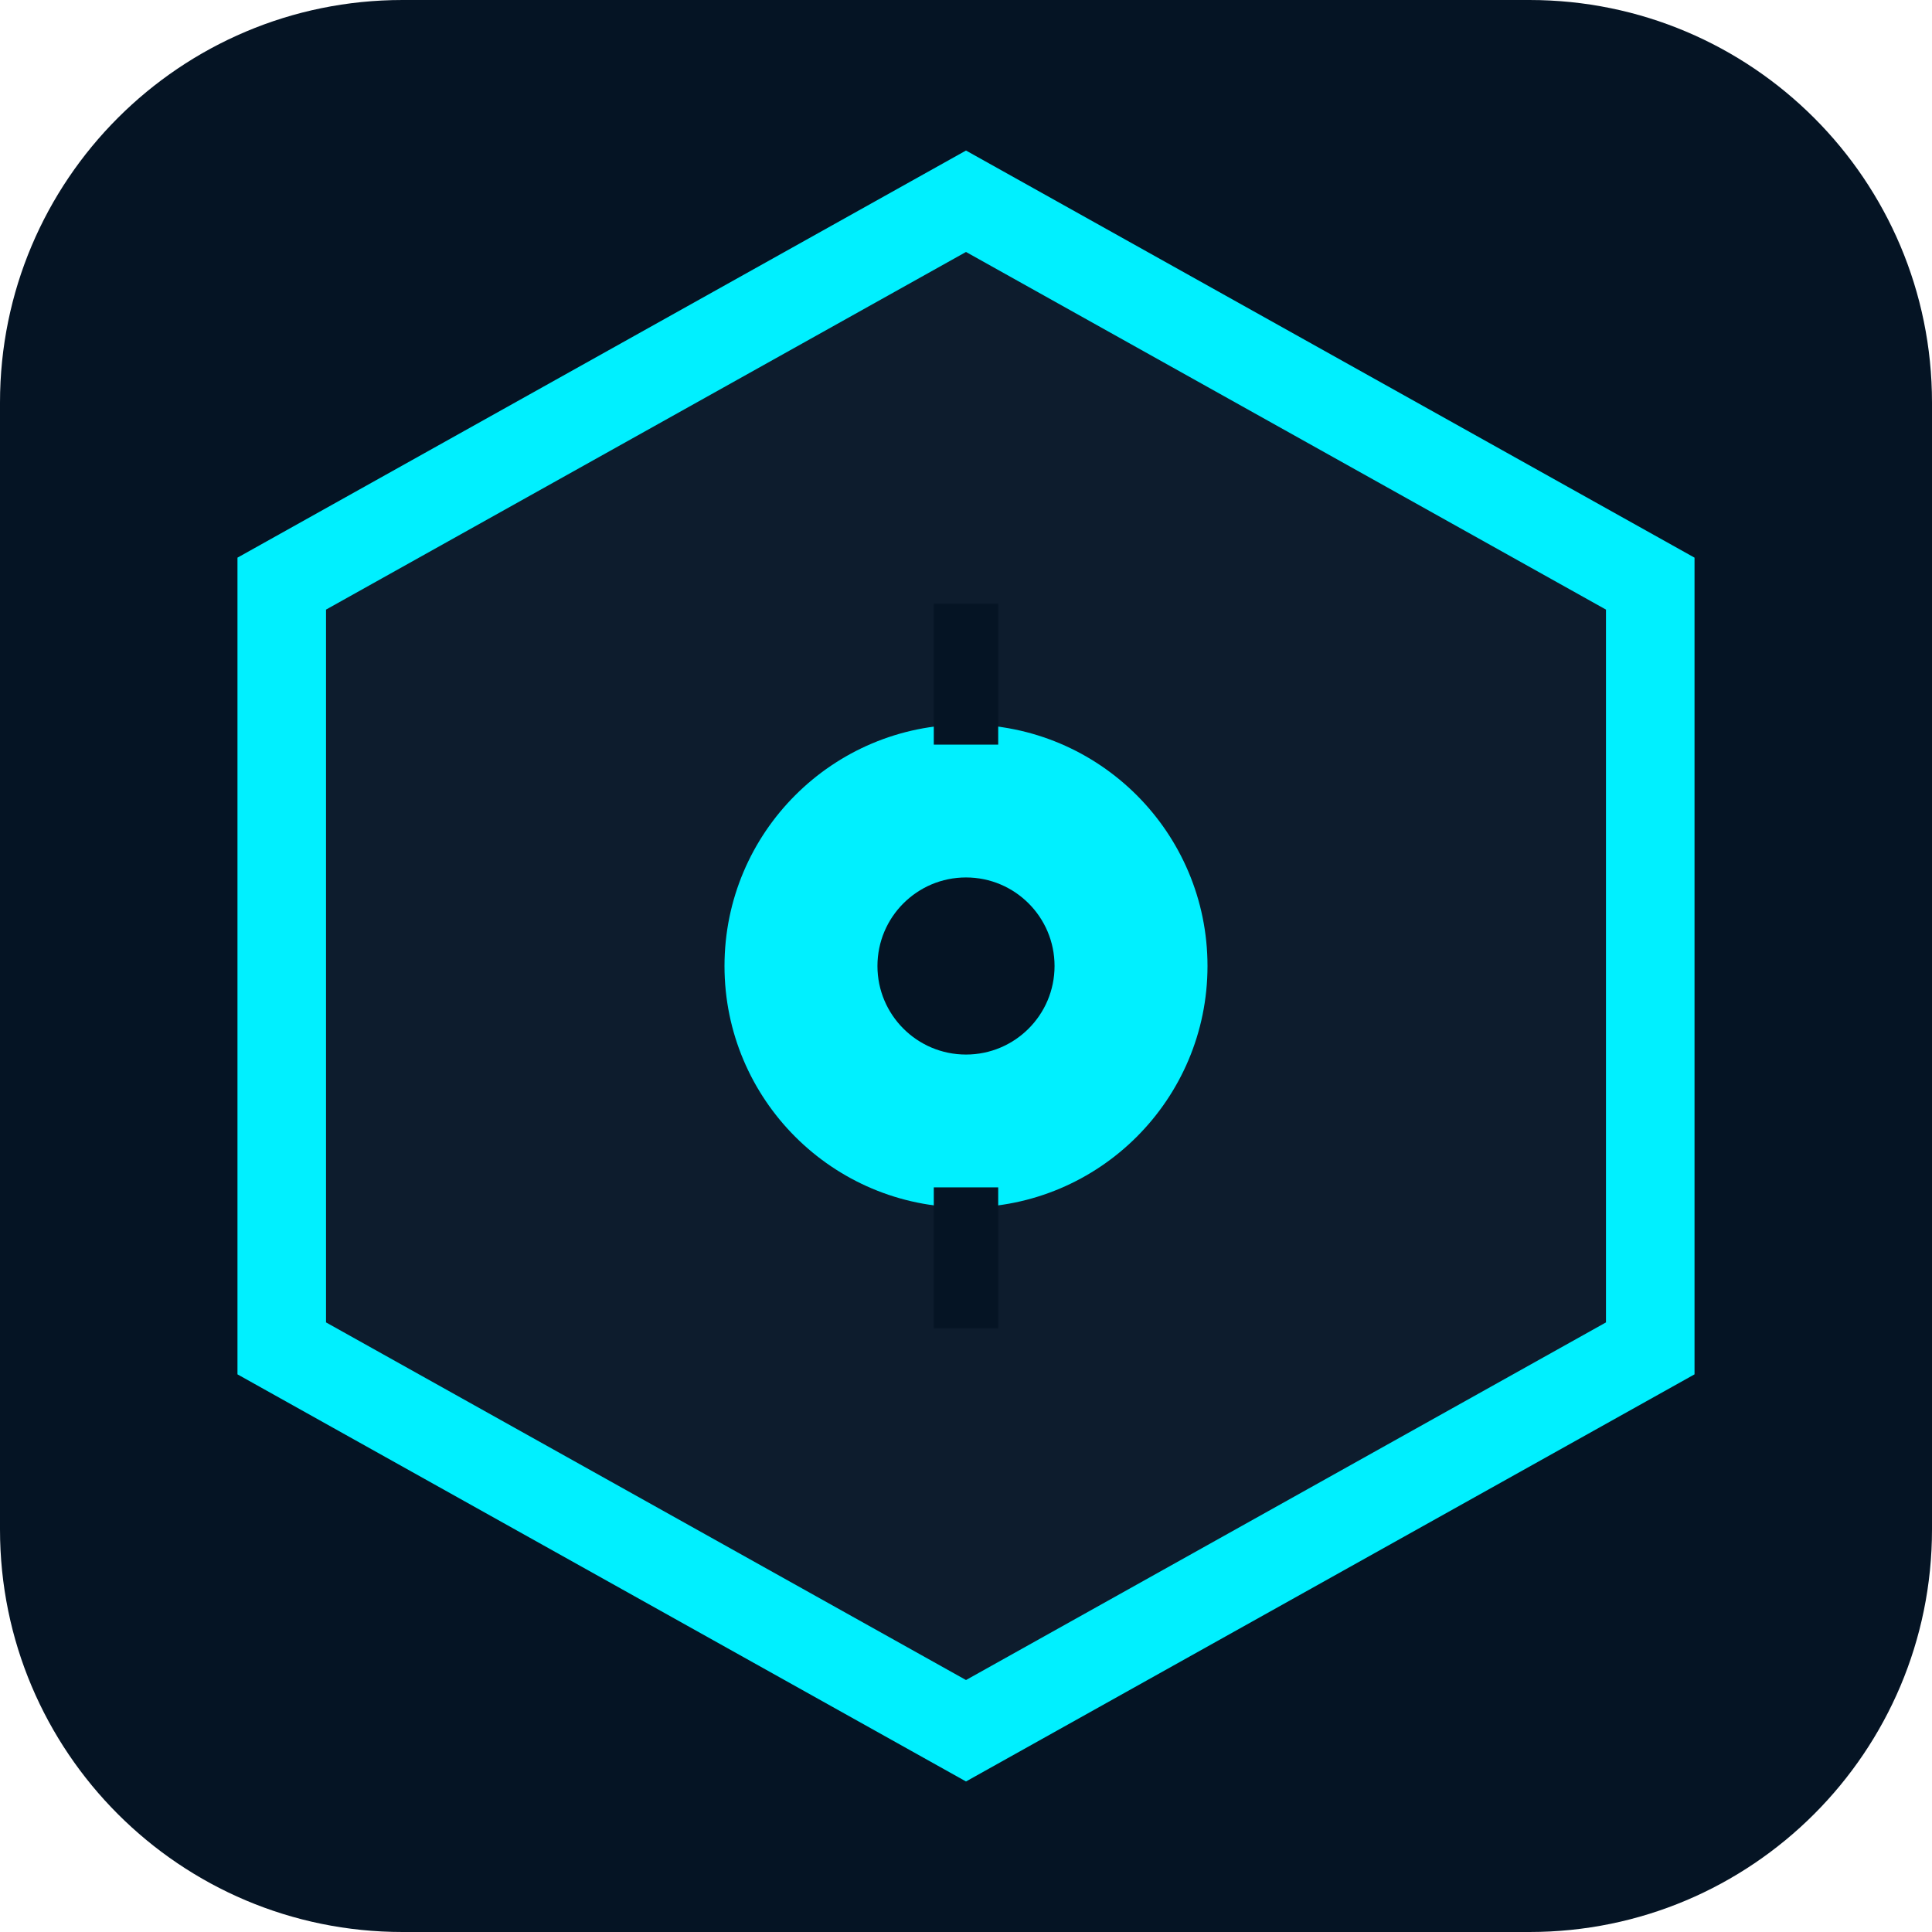
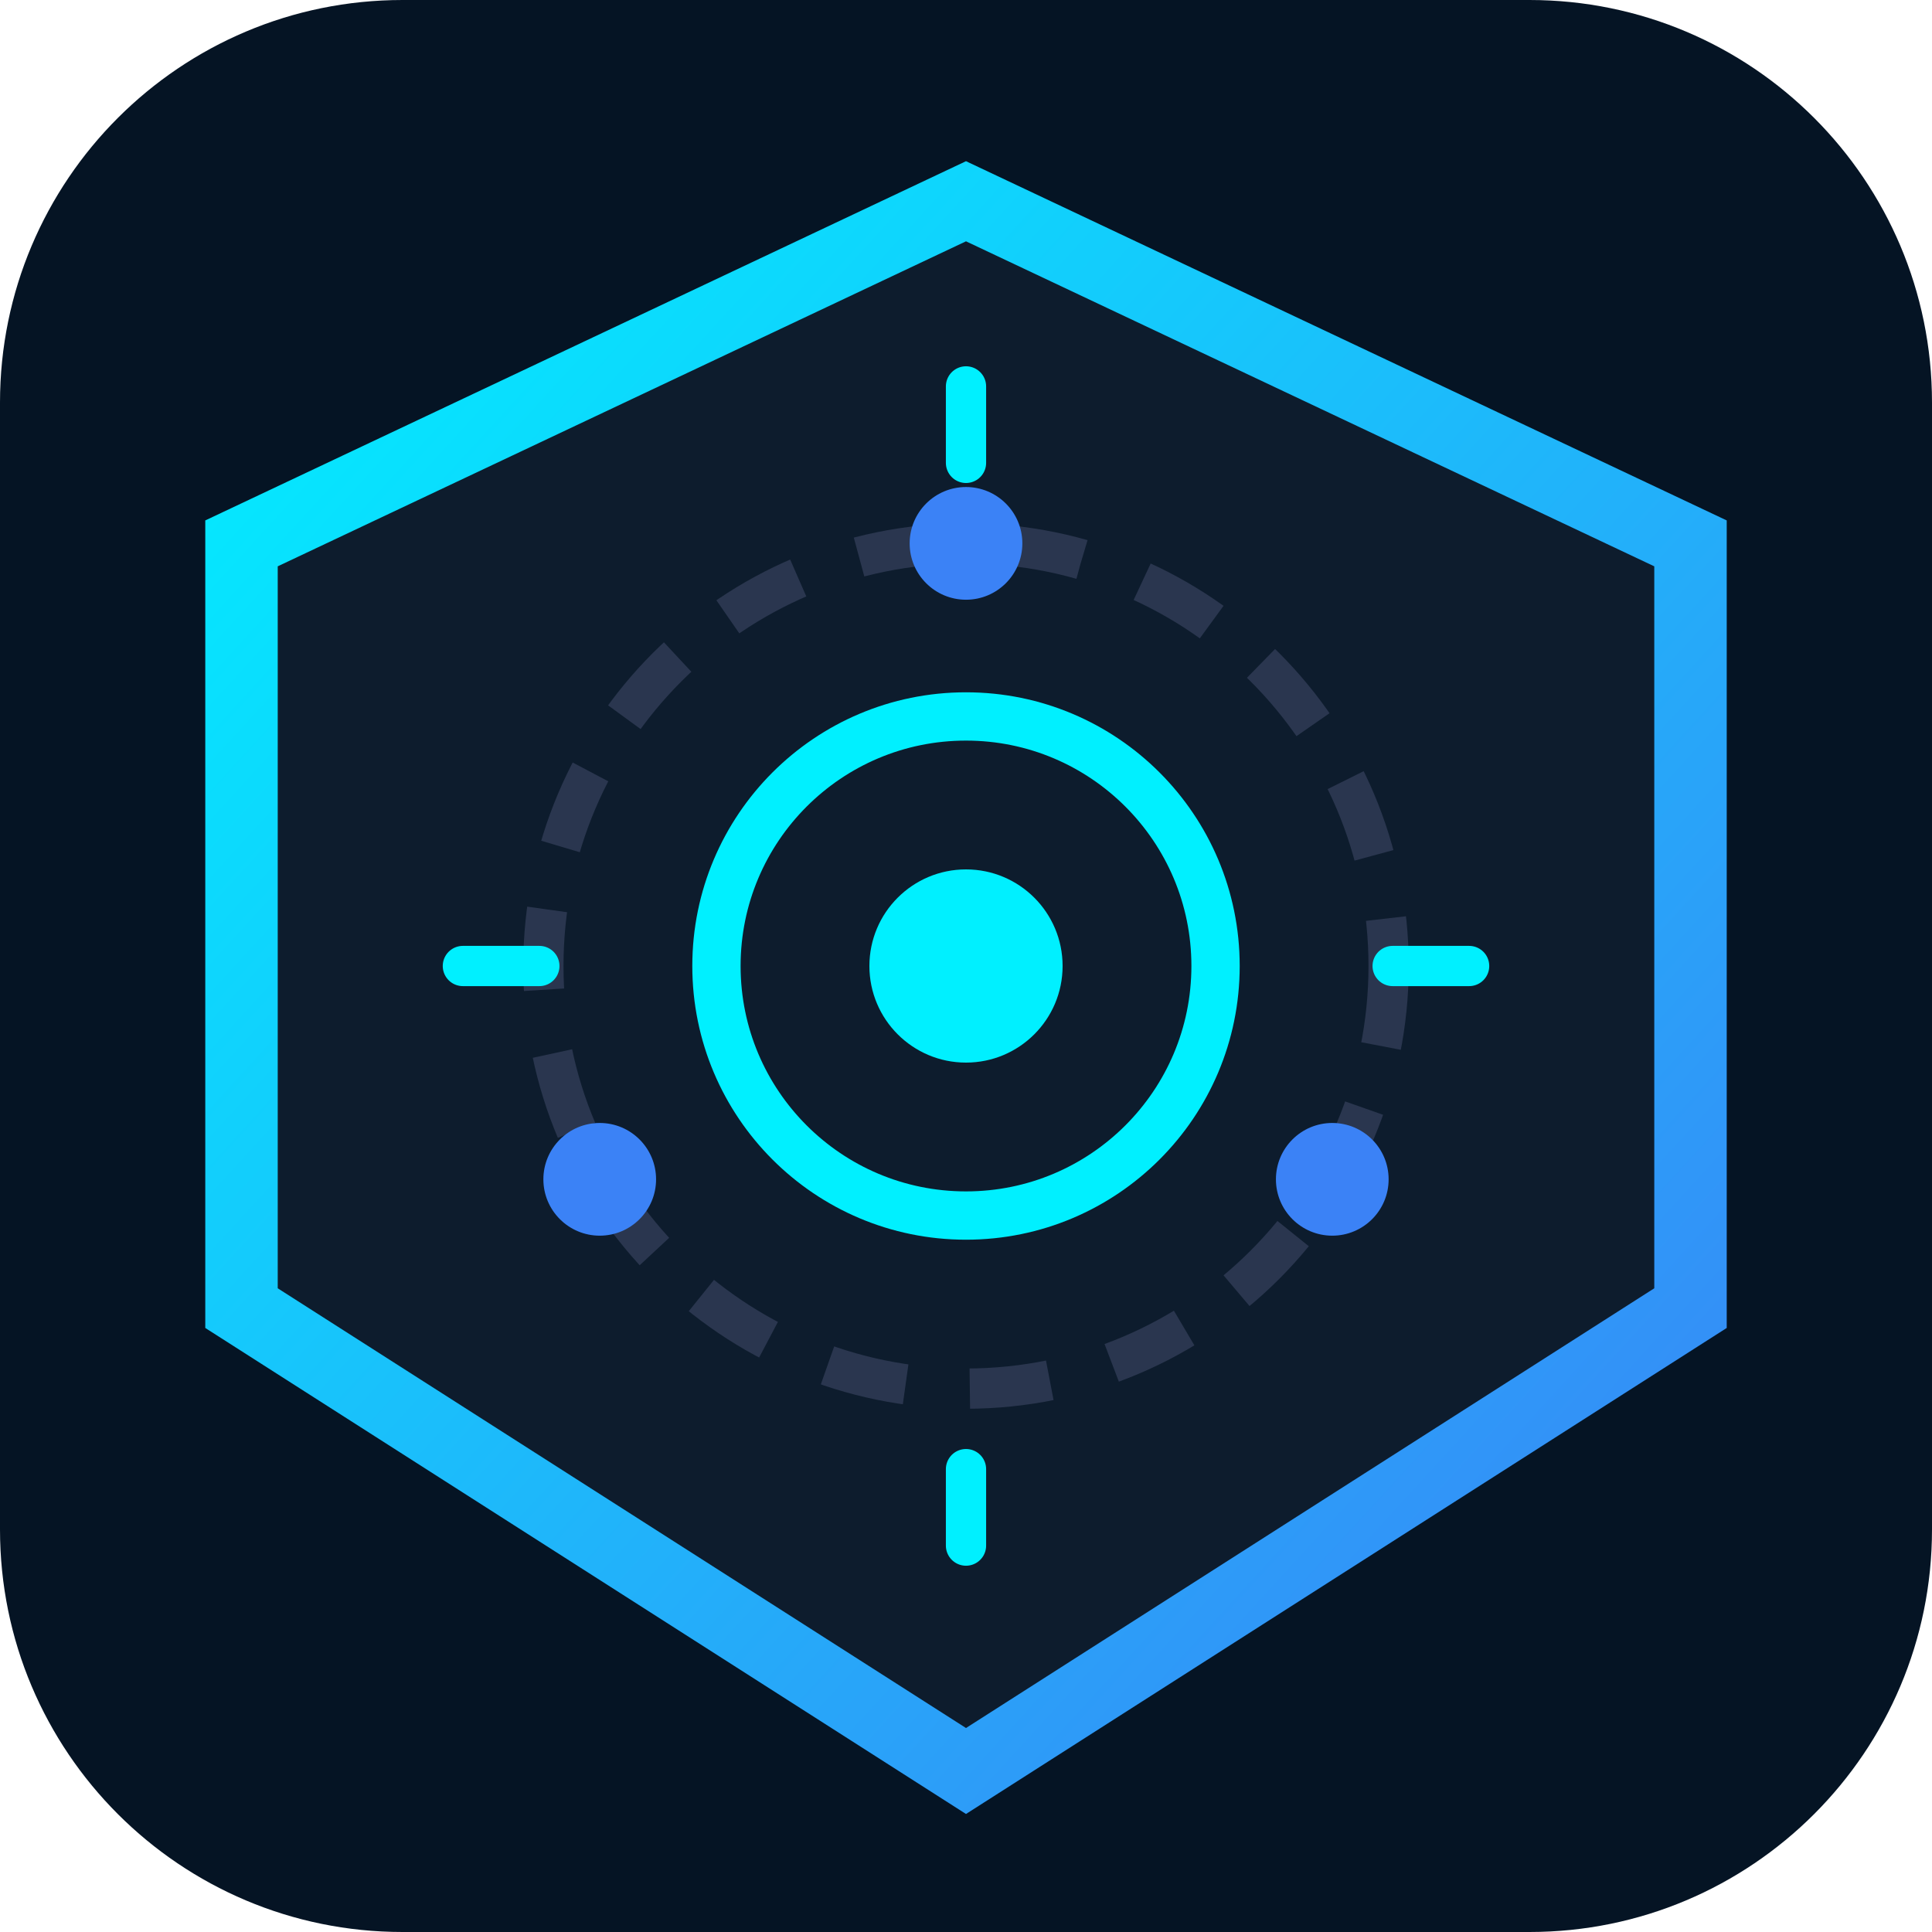
<svg xmlns="http://www.w3.org/2000/svg" width="48" height="48" viewBox="0 0 48 48" fill="none">
+   <defs>
+     <linearGradient id="cwGlow" x1="0%" y1="0%" x2="100%" y2="100%">
+       <stop offset="0%" stop-color="#00F0FF" />
+       <stop offset="100%" stop-color="#3B82F6" />
+     </linearGradient>
+   </defs>
  <rect width="48" height="48" rx="10" fill="#051424" />
-   <path d="M24 5 L41 14.5 V33.5 L24 43 L7 33.5 V14.5 Z" stroke="#00F0FF" stroke-width="2.2" fill="#0d1c2d" />
-   <circle cx="24" cy="24" r="6" fill="#00F0FF" />
-   <path d="M24 18.5 V15 M24 33 V29.5" stroke="#051424" stroke-width="1.6" />
-   <circle cx="24" cy="24" r="2.2" fill="#051424" />
+   <polygon points="24,5 42,13.5 42,32.5 24,44 6,32.5 6,13.5" stroke="url(#cwGlow)" stroke-width="1.8" fill="#0d1c2d" />
+   <circle cx="24" cy="24" r="10.5" stroke="#2A364F" stroke-width="1" stroke-dasharray="2 1.6" />
+   <circle cx="24" cy="24" r="6.2" stroke="#00F0FF" stroke-width="1.2" />
+   <circle cx="24" cy="24" r="2.4" fill="#00F0FF" />
+   <circle cx="24" cy="13.5" r="1.4" fill="#3B82F6" />
+   <circle cx="33.1" cy="29.3" r="1.4" fill="#3B82F6" />
+   <circle cx="14.9" cy="29.3" r="1.4" fill="#3B82F6" />
+   <line x1="24" y1="9.6" x2="24" y2="11.5" stroke="#00F0FF" stroke-width="1" stroke-linecap="round" />
+   <line x1="24" y1="36.5" x2="24" y2="38.4" stroke="#00F0FF" stroke-width="1" stroke-linecap="round" />
+   <line x1="11.5" y1="24" x2="13.4" y2="24" stroke="#00F0FF" stroke-width="1" stroke-linecap="round" />
+   <line x1="34.6" y1="24" x2="36.5" y2="24" stroke="#00F0FF" stroke-width="1" stroke-linecap="round" />
</svg>
